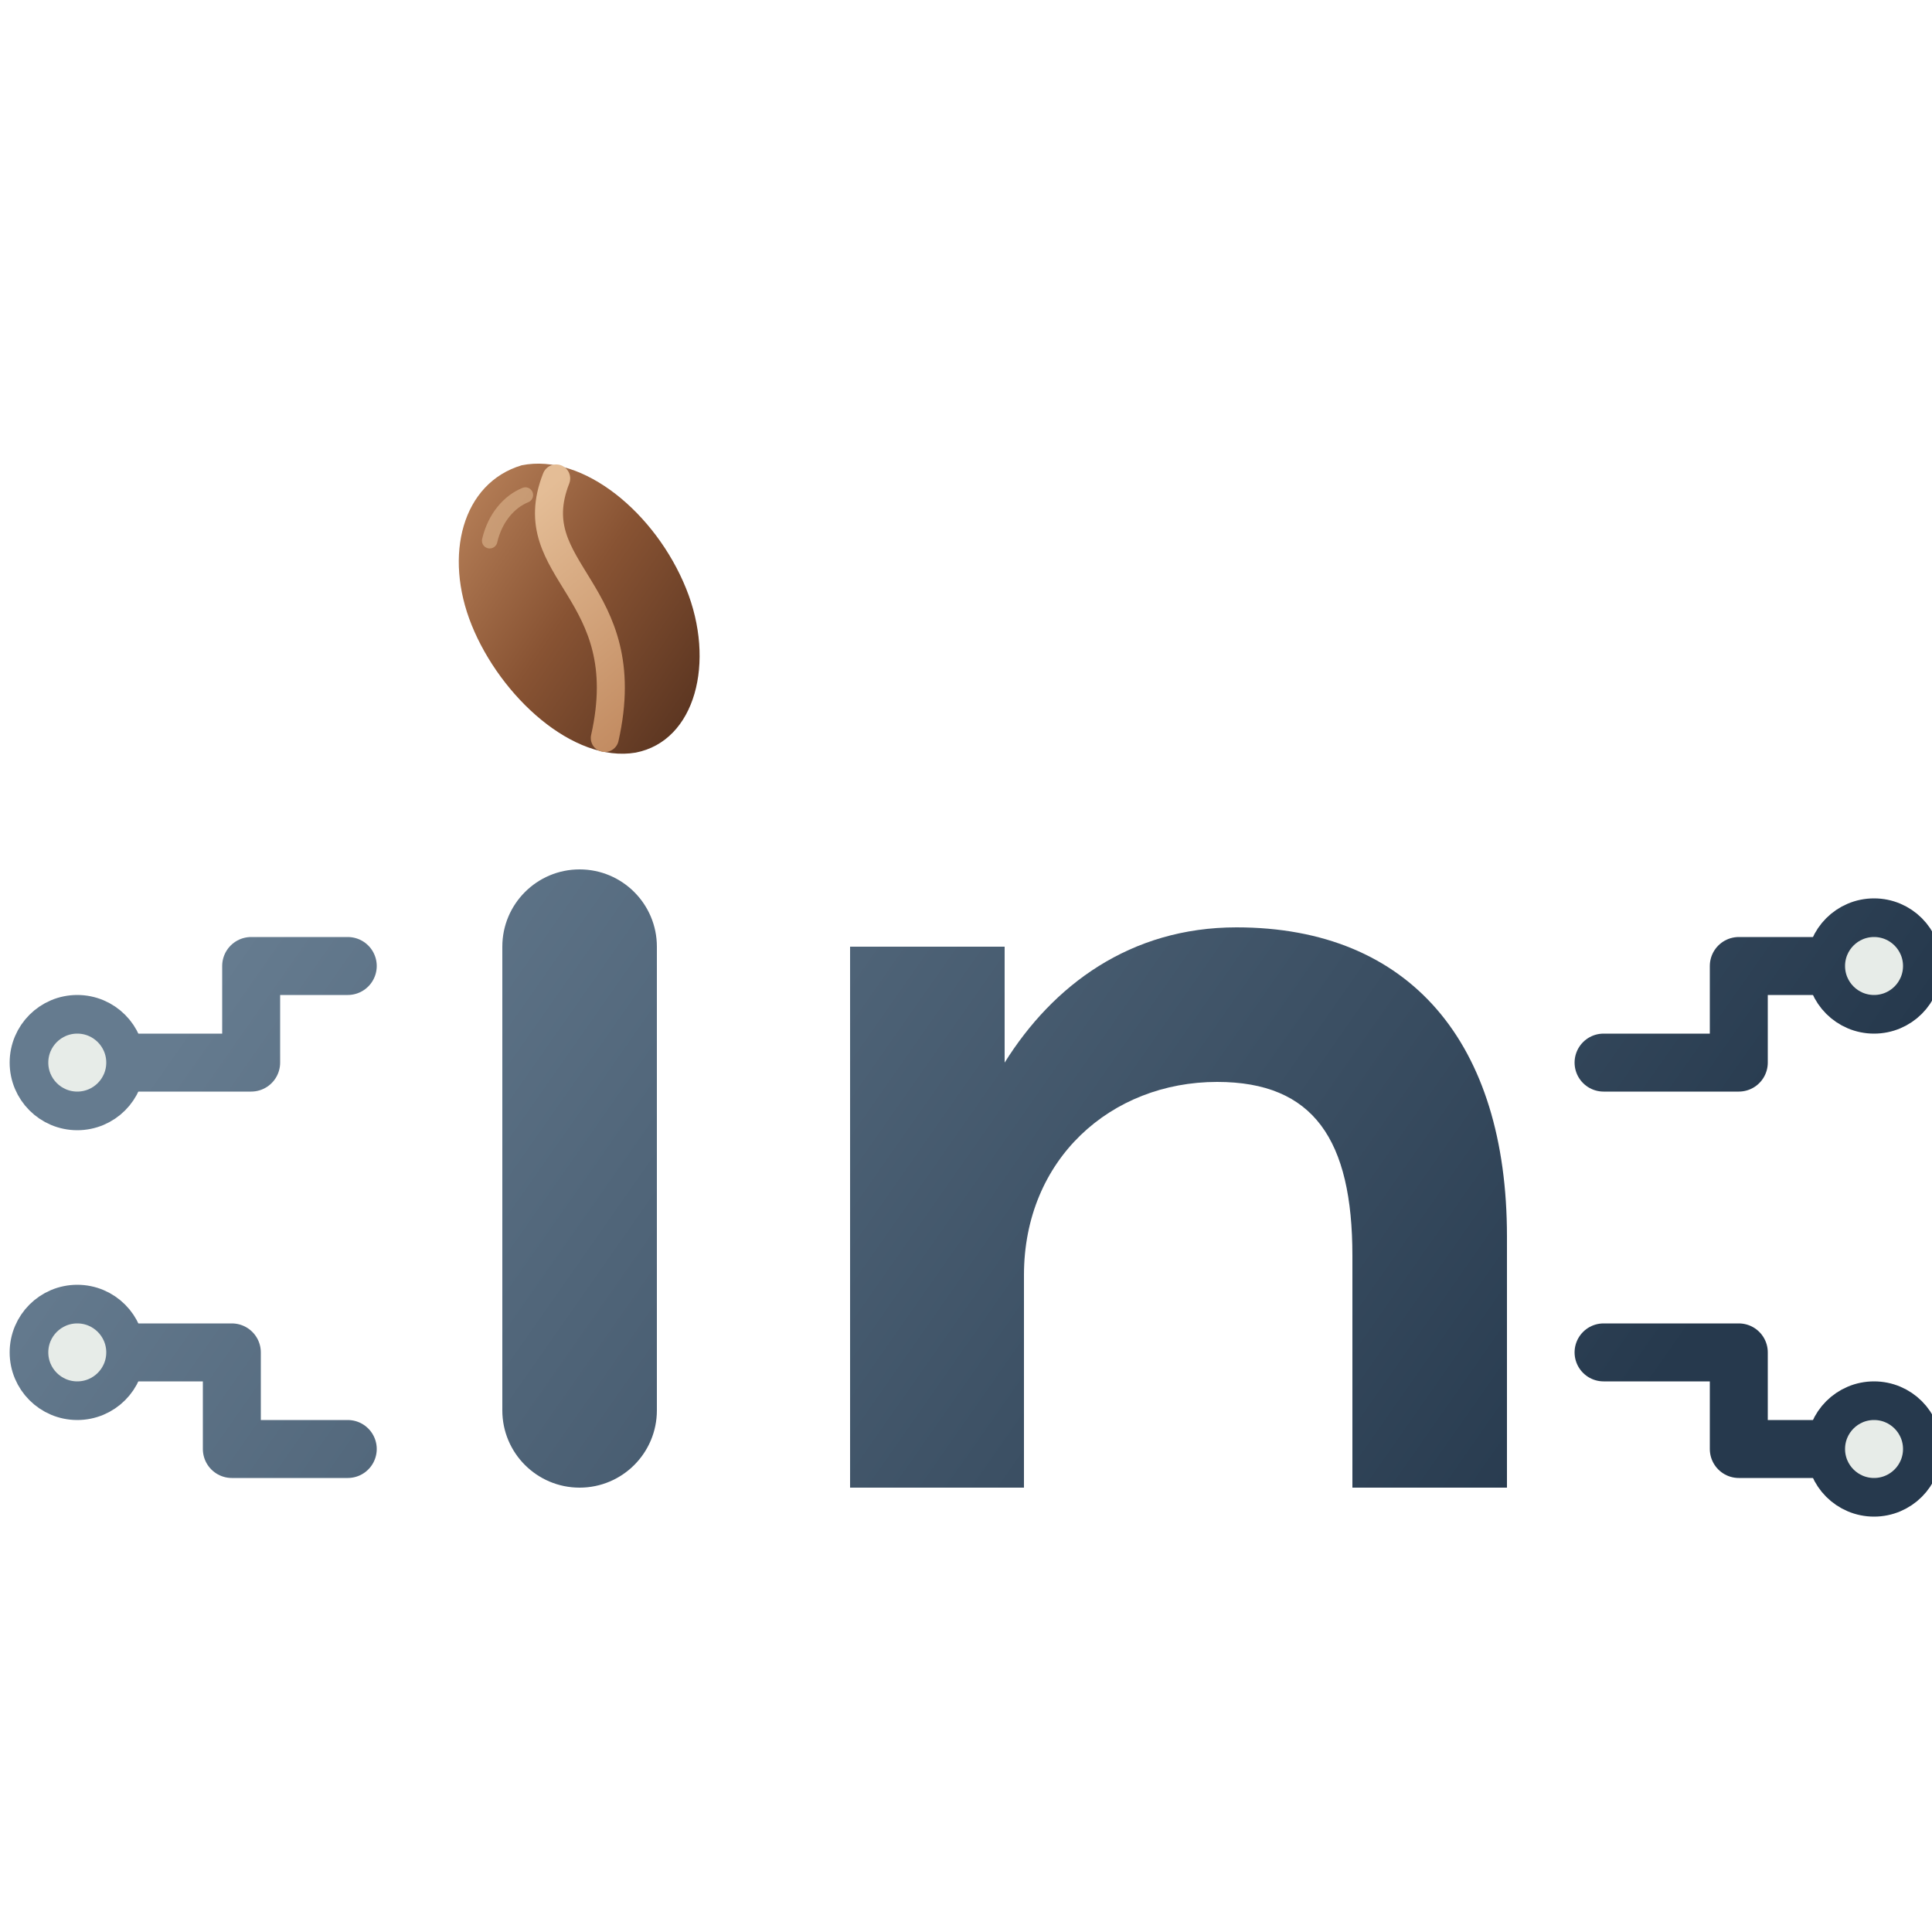
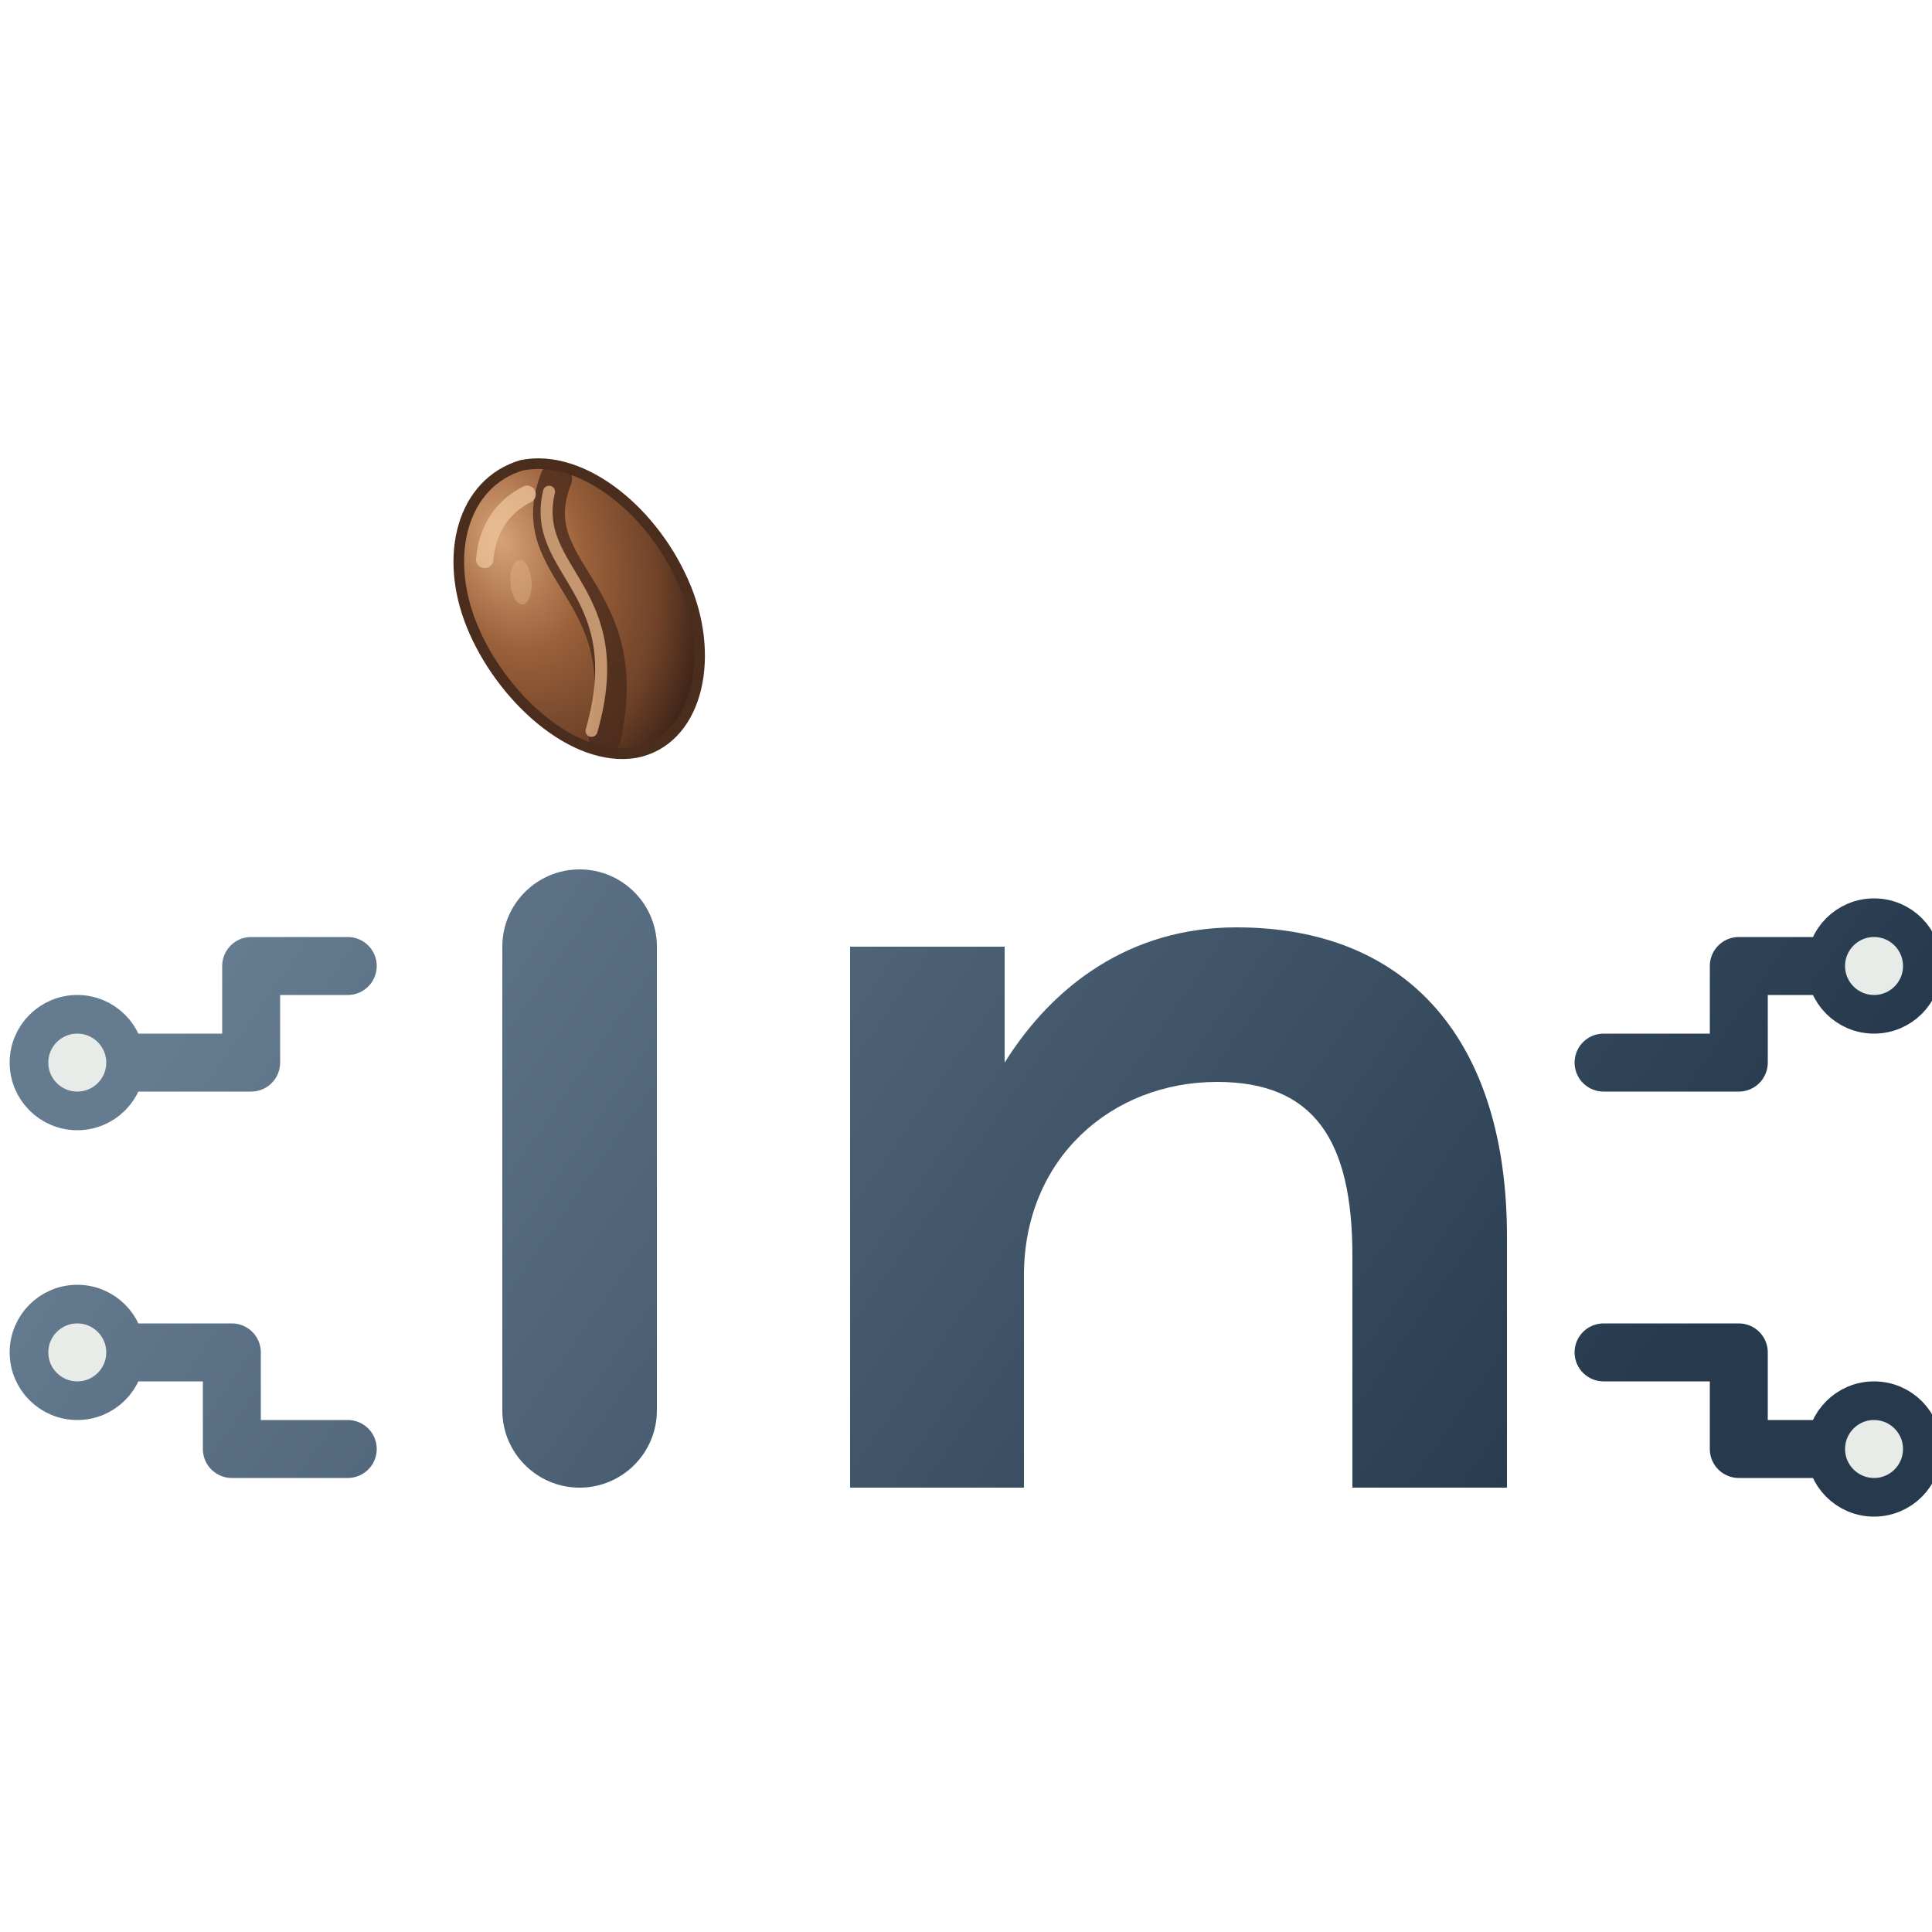
<svg xmlns="http://www.w3.org/2000/svg" viewBox="0 0 100 100" fill="none">
  <defs>
    <linearGradient id="brand" x1="20" y1="38" x2="80" y2="80" gradientUnits="userSpaceOnUse">
      <stop stop-color="#657B8F" />
      <stop offset="1" stop-color="#26394D" />
    </linearGradient>
-     <linearGradient id="bean" x1="25" y1="24" x2="35" y2="39" gradientUnits="userSpaceOnUse">
-       <stop stop-color="#B9825A" />
-       <stop offset="0.48" stop-color="#885333" />
-       <stop offset="1" stop-color="#56321F" />
-     </linearGradient>
-     <linearGradient id="bean-seam" x1="28" y1="26" x2="32" y2="38" gradientUnits="userSpaceOnUse">
-       <stop stop-color="#E4BD96" />
-       <stop offset="1" stop-color="#C28B61" />
-     </linearGradient>
+     <radialGradient id="bean" cx="28%" cy="20%" r="88%">
+       <stop stop-color="#D6A276" />
+       <stop offset="0.42" stop-color="#9A603A" />
+       <stop offset="0.78" stop-color="#704329" />
+       <stop offset="1" stop-color="#3E2418" />
+     </radialGradient>
  </defs>
  <g stroke="url(#brand)" stroke-width="3" stroke-linecap="round" stroke-linejoin="round">
    <path d="M5 55H13V50H18" />
    <path d="M5 70H12V75H18" />
    <path d="M83 55H90V50H96" />
    <path d="M83 70H90V75H96" />
  </g>
  <g fill="#E7ECE8" stroke="url(#brand)" stroke-width="2">
    <circle cx="4" cy="55" r="2.5" />
    <circle cx="4" cy="70" r="2.5" />
    <circle cx="97" cy="50" r="2.5" />
    <circle cx="97" cy="75" r="2.5" />
  </g>
  <rect x="26" y="45" width="8" height="32" rx="4" fill="url(#brand)" />
  <path d="M44 77V49H52V55C54.5 51 58.5 48 64 48C73 48 78 54 78 64V77H70V65C70 59 68 56 63 56C57.5 56 53 60 53 66V77H44Z" fill="url(#brand)" />
  <g transform="rotate(-22 30 31.5)">
-     <path d="M30 23.5C26.8 23.2 24.5 26.3 24.5 30.2C24.5 34.2 26.7 38.8 29.9 39.5C33 40.1 35.5 36.7 35.5 32.6C35.5 28.4 33.2 24.1 30 23.5Z" fill="url(#bean)" />
-     <path d="M31.4 24.8C27.8 28.6 33.2 31.7 28.7 38.2" stroke="url(#bean-seam)" stroke-width="1.45" stroke-linecap="round" />
-     <path d="M27 26.5C27.7 25.5 28.7 25 29.6 25" stroke="#E4BD96" stroke-opacity=".55" stroke-width=".8" stroke-linecap="round" />
+     <path d="M30 23.5C26.8 23.2 24.5 26.3 24.5 30.2C24.5 34.2 26.7 38.8 29.9 39.5C33 40.1 35.5 36.7 35.5 32.6C35.5 28.4 33.2 24.1 30 23.5Z" fill="url(#bean)" stroke="#4B2D1E" stroke-width=".55" />
+     <path d="M31.4 24.8C27.8 28.6 33.2 31.7 28.7 38.2" stroke="#4A2B1C" stroke-opacity=".8" stroke-width="1.65" stroke-linecap="round" />
+     <path d="M30.8 25.3C28.3 28.8 32.9 31.6 28.2 37.6" stroke="#D7A77D" stroke-opacity=".85" stroke-width=".62" stroke-linecap="round" />
+     <path d="M26.4 27.3C27.1 25.9 28.3 25.1 29.7 25" stroke="#F0C69D" stroke-opacity=".72" stroke-width=".9" stroke-linecap="round" />
+     <ellipse cx="27.7" cy="29.1" rx=".55" ry="1.15" fill="#E6B589" fill-opacity=".42" transform="rotate(18 27.7 29.1)" />
  </g>
</svg>
